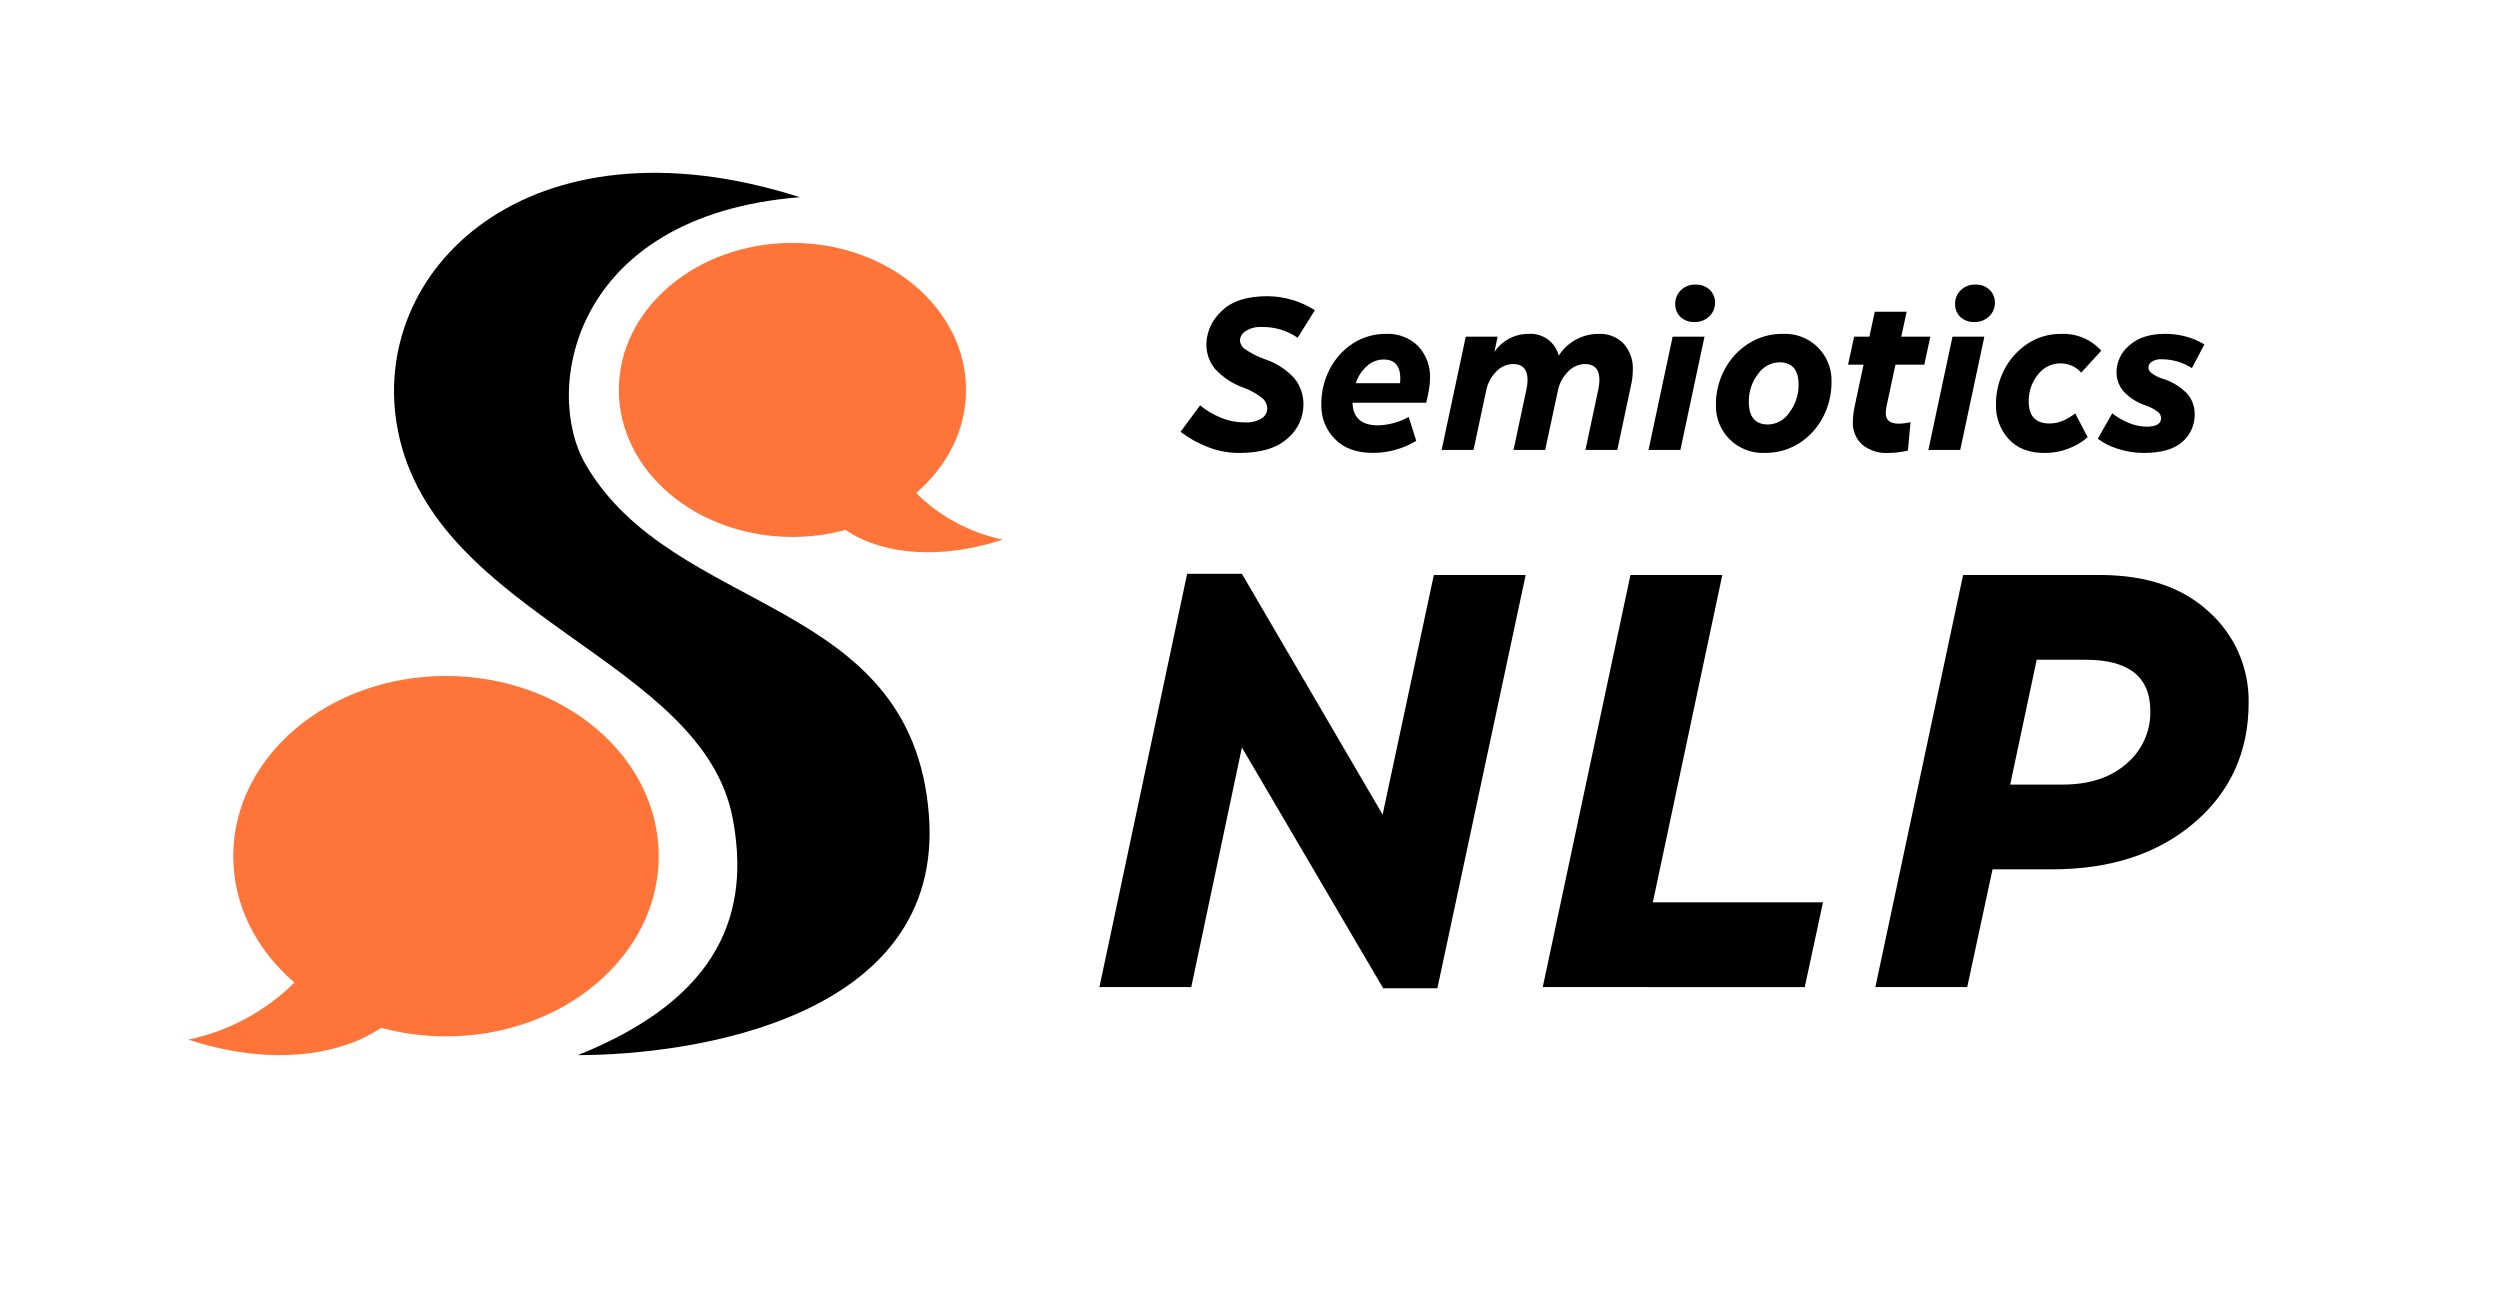
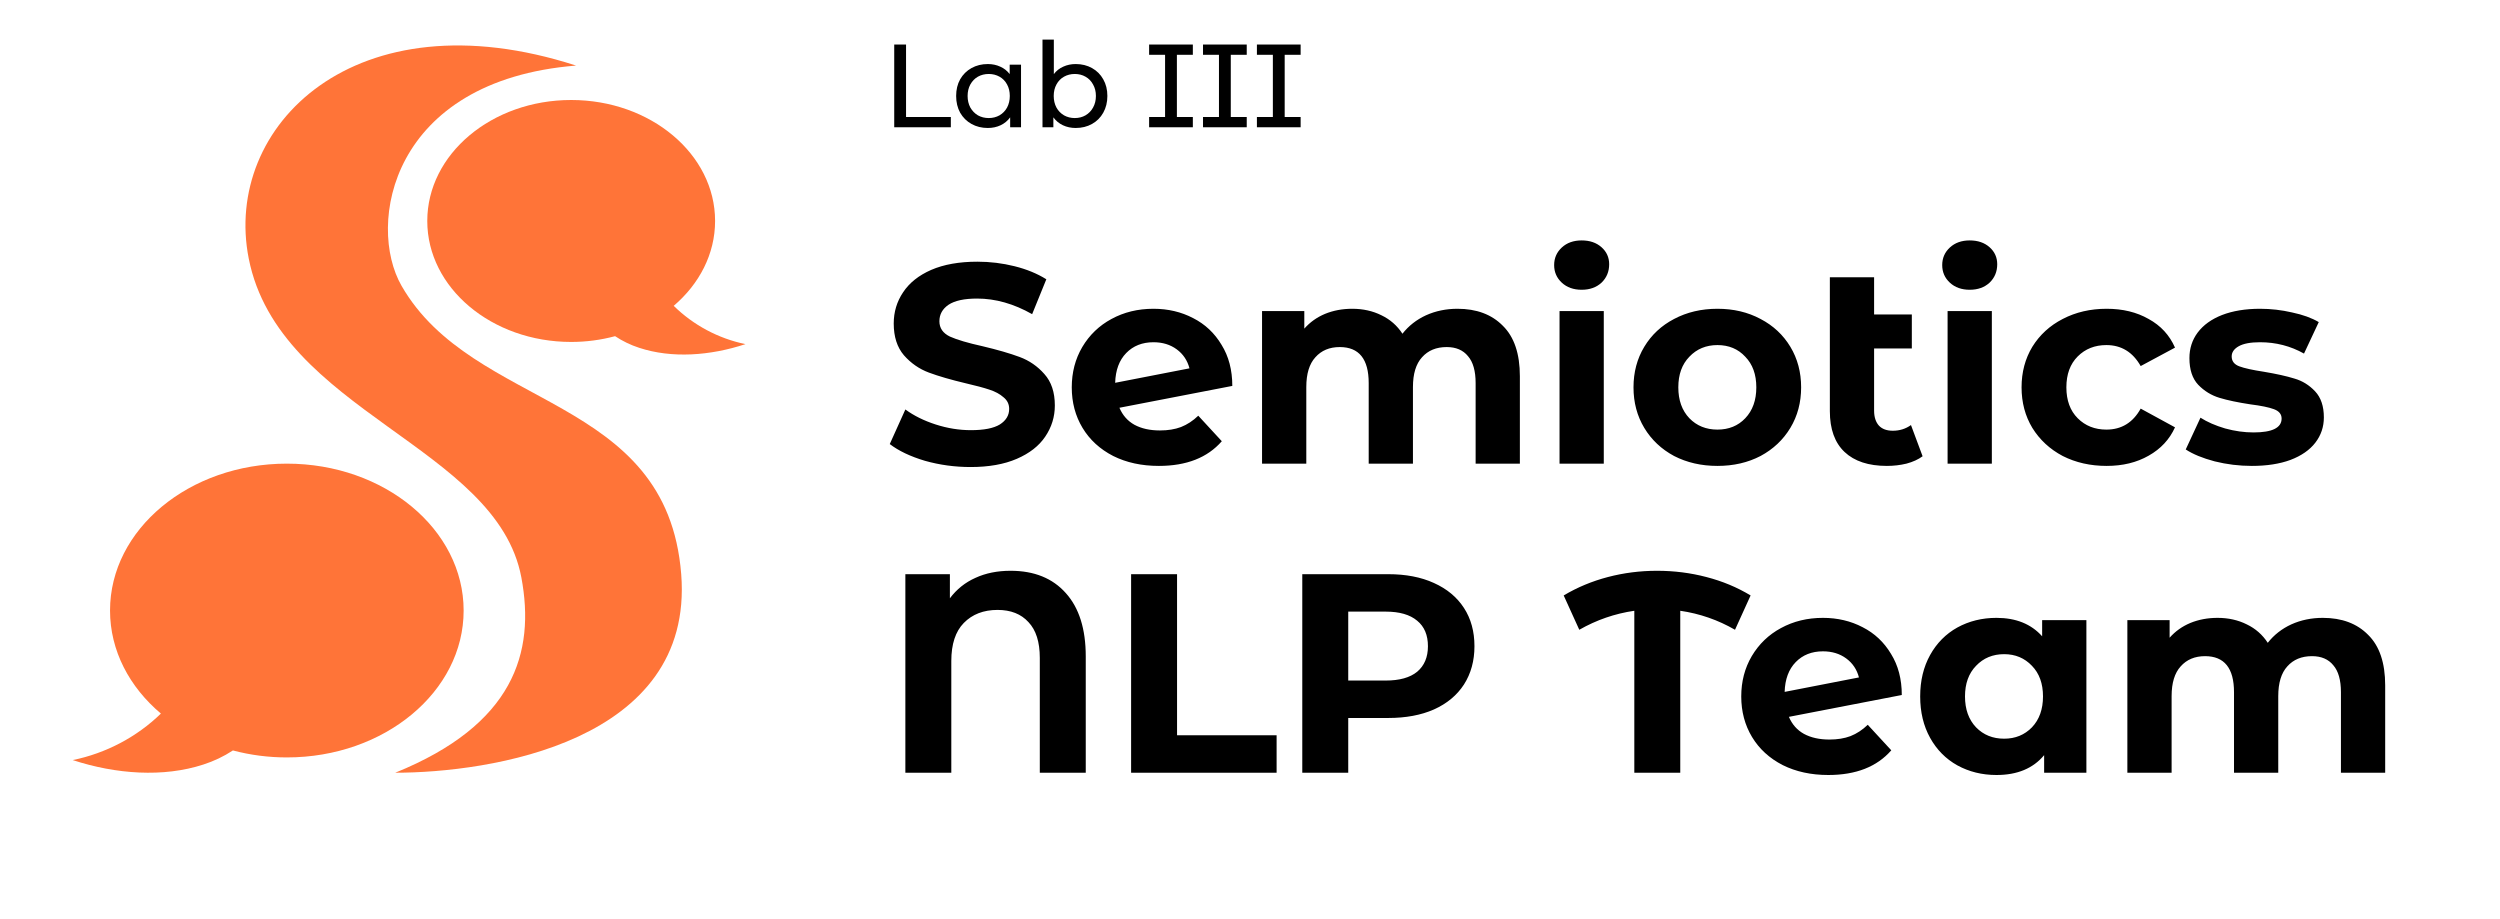
- <svg xmlns="http://www.w3.org/2000/svg" viewBox="0 0 534.727 275.846" fill="#FF7438">
-   <path fill="#000000" d="M252.5,92.364l4.19-5.663A16.643,16.643,0,0,0,261,89.28a12.963,12.963,0,0,0,5.089,1.059,6.433,6.433,0,0,0,3.821-.875,2.554,2.554,0,0,0,1.152-2.072,3.011,3.011,0,0,0-1.013-2.188,14.272,14.272,0,0,0-4.053-2.279,15.085,15.085,0,0,1-6.124-4.029,8.276,8.276,0,0,1-1.842-5.365,9.855,9.855,0,0,1,3.177-6.906q3.177-3.269,9.855-3.269a19.033,19.033,0,0,1,10.175,2.993l-3.683,5.893a13,13,0,0,0-7.6-2.3,5.842,5.842,0,0,0-3.568.9A2.5,2.5,0,0,0,265.21,72.8a2.416,2.416,0,0,0,.989,1.819,18.475,18.475,0,0,0,4.4,2.233,14.717,14.717,0,0,1,6.286,4.1,8.74,8.74,0,0,1,1.91,5.617,9.448,9.448,0,0,1-3.43,7.229q-3.432,3.085-10.338,3.085a18.264,18.264,0,0,1-6.63-1.243A23.916,23.916,0,0,1,252.5,92.364Z" />
-   <path fill="#000000" d="M282.615,86.609a16.244,16.244,0,0,1,1.819-7.69,14.3,14.3,0,0,1,4.972-5.479,12.8,12.8,0,0,1,7.069-2.027,9.154,9.154,0,0,1,6.838,2.6,9.585,9.585,0,0,1,2.555,7.022,14.793,14.793,0,0,1-.253,2.464q-.253,1.451-.576,2.648H289.291q.14,4.833,5.481,4.835a14.423,14.423,0,0,0,6.538-1.8l1.611,5.111a17.861,17.861,0,0,1-9.3,2.578q-5.205,0-8.1-2.97A10.044,10.044,0,0,1,282.615,86.609Zm13.307-9.716a5.28,5.28,0,0,0-3.545,1.405,8.375,8.375,0,0,0-2.394,3.66h9.485c0-.184.007-.36.023-.529s.023-.33.023-.483Q299.514,76.893,295.922,76.893Z" />
-   <path fill="#000000" d="M308.354,96.233l5.157-24.221h6.815l-.69,3.269a8.732,8.732,0,0,1,7.321-3.868,6.2,6.2,0,0,1,6.446,4.652,10.063,10.063,0,0,1,8.611-4.652,6.928,6.928,0,0,1,5.249,2.073,7.792,7.792,0,0,1,1.98,5.618,14.3,14.3,0,0,1-.276,2.808l-3.039,14.321h-6.815l2.763-12.986a11.517,11.517,0,0,0,.23-1.979q0-3.408-3.131-3.407a5.111,5.111,0,0,0-3.569,1.611,8,8,0,0,0-2.233,4.282L330.5,96.233h-6.769L326.5,83.247a11.537,11.537,0,0,0,.231-1.979q0-3.408-3.131-3.407a5.068,5.068,0,0,0-3.546,1.587,7.95,7.95,0,0,0-2.21,4.26l-2.671,12.525Z" />
-   <path fill="#000000" d="M352.605,96.233l5.157-24.221h6.815L359.42,96.233Zm5.71-31.22a3.961,3.961,0,0,1,1.22-2.946,4.253,4.253,0,0,1,3.108-1.2,4.209,4.209,0,0,1,3.039,1.1,3.729,3.729,0,0,1,1.151,2.809,3.877,3.877,0,0,1-1.243,2.9,4.33,4.33,0,0,1-3.131,1.2,4.173,4.173,0,0,1-3.017-1.082A3.69,3.69,0,0,1,358.315,65.013Z" />
-   <path fill="#000000" d="M367.017,86.609a15.8,15.8,0,0,1,1.841-7.551,14.755,14.755,0,0,1,5.089-5.549,13.417,13.417,0,0,1,7.437-2.1,9.928,9.928,0,0,1,10.36,10.177,16.08,16.08,0,0,1-1.842,7.69,14.643,14.643,0,0,1-5.065,5.525,13.4,13.4,0,0,1-7.413,2.072,10,10,0,0,1-10.407-10.268Zm7.046-.6q0,4.789,4.143,4.789a5.636,5.636,0,0,0,4.536-2.578,9.631,9.631,0,0,0,1.957-5.986q0-4.743-4.144-4.744a5.711,5.711,0,0,0-4.513,2.488A9.378,9.378,0,0,0,374.063,86.01Z" />
-   <path fill="#000000" d="M396.3,90.246a18.36,18.36,0,0,1,.368-3.222L398.6,78h-3.316l1.289-5.986h3.27L401,66.671h6.815l-1.152,5.341h6.217L411.589,78h-6.171l-1.934,9.026a7.605,7.605,0,0,0-.138,1.381q0,2.209,2.762,2.21a11.165,11.165,0,0,0,2.534-.323l-.553,6.078a17.772,17.772,0,0,1-4.145.507,8.063,8.063,0,0,1-5.686-1.818A6.259,6.259,0,0,1,396.3,90.246Z" />
-   <path fill="#000000" d="M412.463,96.233l5.157-24.221h6.816l-5.158,24.221Zm5.71-31.22a3.959,3.959,0,0,1,1.221-2.946,4.249,4.249,0,0,1,3.107-1.2,4.206,4.206,0,0,1,3.039,1.1,3.726,3.726,0,0,1,1.151,2.809,3.877,3.877,0,0,1-1.243,2.9,4.33,4.33,0,0,1-3.131,1.2A4.173,4.173,0,0,1,419.3,67.8,3.688,3.688,0,0,1,418.173,65.013Z" />
-   <path fill="#000000" d="M426.922,86.517a15.813,15.813,0,0,1,1.818-7.528,14.686,14.686,0,0,1,4.973-5.5,12.754,12.754,0,0,1,7.16-2.073,10.864,10.864,0,0,1,8.566,3.592l-4.284,4.7a5.775,5.775,0,0,0-4.374-1.98,6.017,6.017,0,0,0-4.926,2.44,8.929,8.929,0,0,0-1.934,5.71q0,4.7,4.466,4.7a7.186,7.186,0,0,0,2.832-.576,11.632,11.632,0,0,0,2.647-1.588l2.671,5.111a14.146,14.146,0,0,1-9.209,3.361q-4.972,0-7.69-2.97A10.532,10.532,0,0,1,426.922,86.517Z" />
-   <path fill="#000000" d="M448.7,93.838l3.085-5.433a14.527,14.527,0,0,0,3.407,2,9.933,9.933,0,0,0,3.96.853q3.086,0,3.085-1.842a1.765,1.765,0,0,0-.6-1.243,8.921,8.921,0,0,0-2.625-1.428,11.228,11.228,0,0,1-4.858-3.085,6.341,6.341,0,0,1-1.45-4.1,7.462,7.462,0,0,1,2.739-5.687q2.74-2.461,7.621-2.464a16.486,16.486,0,0,1,4.651.622A15.664,15.664,0,0,1,471.5,73.67l-2.671,5.065a11.947,11.947,0,0,0-6.4-1.888,3.519,3.519,0,0,0-2.233.553,1.417,1.417,0,0,0-.116,2.325,7.8,7.8,0,0,0,2.3,1.221,12.323,12.323,0,0,1,5.433,3.246,6.564,6.564,0,0,1,1.612,4.351,7.62,7.62,0,0,1-2.671,5.986q-2.671,2.349-8.15,2.348a17.511,17.511,0,0,1-5.756-.921A13.615,13.615,0,0,1,448.7,93.838Z" />
-   <path fill="#000000" d="M123.6,225.68c31.1-12.458,36.812-31.1,33.114-50.646-6.451-34.08-63.622-43.028-71.578-82.788C78.268,57.915,113.07,23.62,171.075,42.182c-48.784,3.89-55,41.343-45.829,57.131,18.87,32.486,69.69,28,73.427,74.85C202.159,217.876,148.02,225.68,123.6,225.68Z" />
-   <path fill="#000000" d="M235.156,211.13l18.763-88.4H265.63l30.1,51.505,10.956-51.253h19.644l-18.888,88.4H295.853l-30.223-51.5L254.8,211.13Z" />
-   <path fill="#000000" d="M329.979,211.13l18.762-88.149h19.645L353.526,193H389.92l-3.9,18.134Z" />
-   <path fill="#000000" d="M401.126,211.13l18.763-88.149H449.1q14.858,0,23.36,7.87a25.462,25.462,0,0,1,8.5,19.456q0,15.743-11.648,25.689T438.9,185.945H426.186l-5.415,25.185Zm44.956-70.016H435.63l-5.667,26.7h11.208q8.562,0,13.663-4.47a14.349,14.349,0,0,0,5.1-11.27Q459.934,141.114,446.082,141.114Z" />
-   <path d="M195.946,105.46c6.6-5.676,10.677-13.463,10.677-22.059,0-17.367-16.624-31.446-37.129-31.446s-37.13,14.079-37.13,31.446,16.624,31.445,37.13,31.445a43.288,43.288,0,0,0,11.326-1.5,25.225,25.225,0,0,0,6.212,3.021c8.418,2.8,18.332,2.076,27.425-.955A37.161,37.161,0,0,1,195.946,105.46Z" />
-   <path d="M95.391,144.587c-25.131,0-45.5,17.254-45.5,38.537,0,10.538,5,20.084,13.091,27.041a45.569,45.569,0,0,1-22.693,12.2c11.145,3.715,23.3,4.6,33.612,1.171a30.892,30.892,0,0,0,7.612-3.7,53.017,53.017,0,0,0,13.881,1.833c25.131,0,45.5-17.254,45.5-38.538S120.522,144.587,95.391,144.587Z" />
+ <svg xmlns="http://www.w3.org/2000/svg" width="275" height="101" viewBox="0 0 275 101" fill="none">
+   <path d="M106.766 51.374C105.039 51.374 103.365 51.146 101.742 50.688C100.141 50.21 98.851 49.596 97.874 48.847L99.59 45.041C100.526 45.727 101.638 46.278 102.928 46.694C104.218 47.11 105.507 47.318 106.797 47.318C108.232 47.318 109.293 47.11 109.979 46.694C110.666 46.258 111.009 45.686 111.009 44.978C111.009 44.458 110.801 44.032 110.385 43.699C109.99 43.346 109.47 43.065 108.825 42.857C108.201 42.649 107.348 42.42 106.266 42.17C104.602 41.775 103.24 41.38 102.179 40.985C101.118 40.59 100.203 39.955 99.434 39.082C98.685 38.208 98.31 37.043 98.31 35.587C98.31 34.318 98.654 33.174 99.34 32.155C100.026 31.115 101.056 30.294 102.429 29.69C103.822 29.087 105.518 28.786 107.514 28.786C108.908 28.786 110.27 28.952 111.602 29.285C112.933 29.618 114.098 30.096 115.096 30.72L113.536 34.558C111.518 33.414 109.501 32.842 107.483 32.842C106.069 32.842 105.018 33.07 104.332 33.528C103.666 33.986 103.334 34.589 103.334 35.338C103.334 36.086 103.718 36.648 104.488 37.022C105.278 37.376 106.474 37.73 108.076 38.083C109.74 38.478 111.102 38.874 112.163 39.269C113.224 39.664 114.129 40.288 114.878 41.141C115.647 41.994 116.032 43.148 116.032 44.604C116.032 45.852 115.678 46.996 114.971 48.036C114.285 49.055 113.245 49.866 111.851 50.47C110.458 51.073 108.762 51.374 106.766 51.374ZM127.598 47.35C128.471 47.35 129.241 47.225 129.906 46.975C130.593 46.705 131.227 46.289 131.81 45.727L134.399 48.535C132.818 50.345 130.51 51.25 127.473 51.25C125.58 51.25 123.906 50.886 122.45 50.158C120.994 49.409 119.87 48.379 119.08 47.069C118.29 45.758 117.894 44.271 117.894 42.607C117.894 40.964 118.279 39.487 119.049 38.177C119.839 36.846 120.91 35.816 122.262 35.088C123.635 34.339 125.174 33.965 126.88 33.965C128.482 33.965 129.938 34.308 131.248 34.994C132.558 35.66 133.598 36.638 134.368 37.927C135.158 39.196 135.554 40.704 135.554 42.451L123.136 44.854C123.49 45.686 124.041 46.31 124.79 46.726C125.559 47.142 126.495 47.35 127.598 47.35ZM126.88 37.646C125.653 37.646 124.654 38.042 123.885 38.832C123.115 39.622 122.71 40.714 122.668 42.108L130.842 40.517C130.614 39.643 130.146 38.946 129.438 38.426C128.731 37.906 127.878 37.646 126.88 37.646ZM160.322 33.965C162.423 33.965 164.087 34.589 165.314 35.837C166.562 37.064 167.186 38.915 167.186 41.39V51H162.319V42.139C162.319 40.808 162.038 39.82 161.477 39.175C160.936 38.51 160.156 38.177 159.137 38.177C157.993 38.177 157.088 38.551 156.422 39.3C155.757 40.028 155.424 41.12 155.424 42.576V51H150.557V42.139C150.557 39.498 149.496 38.177 147.374 38.177C146.251 38.177 145.357 38.551 144.691 39.3C144.025 40.028 143.693 41.12 143.693 42.576V51H138.825V34.214H143.474V36.149C144.098 35.442 144.857 34.901 145.752 34.526C146.667 34.152 147.665 33.965 148.747 33.965C149.933 33.965 151.004 34.204 151.961 34.682C152.917 35.14 153.687 35.816 154.269 36.71C154.956 35.837 155.819 35.161 156.859 34.682C157.92 34.204 159.074 33.965 160.322 33.965ZM171.549 34.214H176.416V51H171.549V34.214ZM173.982 31.874C173.088 31.874 172.36 31.614 171.798 31.094C171.237 30.574 170.956 29.93 170.956 29.16C170.956 28.39 171.237 27.746 171.798 27.226C172.36 26.706 173.088 26.446 173.982 26.446C174.877 26.446 175.605 26.695 176.166 27.194C176.728 27.694 177.009 28.318 177.009 29.066C177.009 29.878 176.728 30.554 176.166 31.094C175.605 31.614 174.877 31.874 173.982 31.874ZM188.92 51.25C187.152 51.25 185.561 50.886 184.147 50.158C182.753 49.409 181.661 48.379 180.871 47.069C180.08 45.758 179.685 44.271 179.685 42.607C179.685 40.943 180.08 39.456 180.871 38.146C181.661 36.835 182.753 35.816 184.147 35.088C185.561 34.339 187.152 33.965 188.92 33.965C190.688 33.965 192.269 34.339 193.663 35.088C195.056 35.816 196.148 36.835 196.939 38.146C197.729 39.456 198.124 40.943 198.124 42.607C198.124 44.271 197.729 45.758 196.939 47.069C196.148 48.379 195.056 49.409 193.663 50.158C192.269 50.886 190.688 51.25 188.92 51.25ZM188.92 47.256C190.168 47.256 191.188 46.84 191.978 46.008C192.789 45.155 193.195 44.022 193.195 42.607C193.195 41.193 192.789 40.07 191.978 39.238C191.188 38.385 190.168 37.958 188.92 37.958C187.672 37.958 186.643 38.385 185.832 39.238C185.02 40.07 184.615 41.193 184.615 42.607C184.615 44.022 185.02 45.155 185.832 46.008C186.643 46.84 187.672 47.256 188.92 47.256ZM211.486 50.189C211.008 50.542 210.415 50.813 209.708 51C209.022 51.166 208.304 51.25 207.555 51.25C205.538 51.25 203.988 50.74 202.906 49.721C201.825 48.702 201.284 47.204 201.284 45.228V30.502H206.151V34.589H210.301V38.333H206.151V45.166C206.151 45.873 206.328 46.424 206.682 46.819C207.035 47.194 207.545 47.381 208.21 47.381C208.959 47.381 209.625 47.173 210.207 46.757L211.486 50.189ZM214.235 34.214H219.103V51H214.235V34.214ZM216.669 31.874C215.775 31.874 215.047 31.614 214.485 31.094C213.923 30.574 213.643 29.93 213.643 29.16C213.643 28.39 213.923 27.746 214.485 27.226C215.047 26.706 215.775 26.446 216.669 26.446C217.563 26.446 218.291 26.695 218.853 27.194C219.415 27.694 219.695 28.318 219.695 29.066C219.695 29.878 219.415 30.554 218.853 31.094C218.291 31.614 217.563 31.874 216.669 31.874ZM231.732 51.25C229.943 51.25 228.331 50.886 226.896 50.158C225.481 49.409 224.369 48.379 223.557 47.069C222.767 45.758 222.372 44.271 222.372 42.607C222.372 40.943 222.767 39.456 223.557 38.146C224.369 36.835 225.481 35.816 226.896 35.088C228.331 34.339 229.943 33.965 231.732 33.965C233.5 33.965 235.039 34.339 236.349 35.088C237.681 35.816 238.648 36.866 239.251 38.239L235.476 40.267C234.602 38.728 233.344 37.958 231.701 37.958C230.432 37.958 229.381 38.374 228.549 39.206C227.717 40.038 227.301 41.172 227.301 42.607C227.301 44.042 227.717 45.176 228.549 46.008C229.381 46.84 230.432 47.256 231.701 47.256C233.365 47.256 234.623 46.486 235.476 44.947L239.251 47.006C238.648 48.338 237.681 49.378 236.349 50.126C235.039 50.875 233.5 51.25 231.732 51.25ZM247.701 51.25C246.307 51.25 244.945 51.083 243.613 50.75C242.282 50.397 241.221 49.96 240.431 49.44L242.053 45.946C242.802 46.424 243.707 46.819 244.768 47.131C245.829 47.422 246.869 47.568 247.888 47.568C249.947 47.568 250.977 47.058 250.977 46.039C250.977 45.561 250.696 45.218 250.134 45.01C249.573 44.802 248.709 44.625 247.545 44.479C246.172 44.271 245.038 44.032 244.144 43.762C243.249 43.491 242.469 43.013 241.804 42.326C241.159 41.64 240.837 40.662 240.837 39.394C240.837 38.333 241.138 37.397 241.741 36.586C242.365 35.754 243.26 35.109 244.425 34.651C245.61 34.194 247.004 33.965 248.605 33.965C249.791 33.965 250.966 34.1 252.131 34.37C253.317 34.62 254.294 34.974 255.064 35.431L253.441 38.894C251.965 38.062 250.353 37.646 248.605 37.646C247.565 37.646 246.785 37.792 246.265 38.083C245.745 38.374 245.485 38.749 245.485 39.206C245.485 39.726 245.766 40.09 246.328 40.298C246.889 40.506 247.784 40.704 249.011 40.891C250.384 41.12 251.507 41.37 252.381 41.64C253.254 41.89 254.013 42.358 254.658 43.044C255.303 43.73 255.625 44.687 255.625 45.914C255.625 46.954 255.313 47.88 254.689 48.691C254.065 49.502 253.15 50.137 251.944 50.594C250.758 51.031 249.344 51.25 247.701 51.25ZM111.165 62.786C113.765 62.786 115.793 63.607 117.249 65.25C118.705 66.873 119.433 69.192 119.433 72.208V85H114.378V72.364C114.378 70.617 113.962 69.306 113.13 68.433C112.319 67.538 111.186 67.091 109.73 67.091C108.19 67.091 106.953 67.57 106.017 68.526C105.102 69.462 104.644 70.856 104.644 72.707V85H99.59V63.16H104.488V65.812C105.237 64.814 106.173 64.065 107.296 63.566C108.419 63.046 109.709 62.786 111.165 62.786ZM124.422 63.16H129.476V80.882H140.427V85H124.422V63.16ZM152.705 63.16C154.639 63.16 156.314 63.482 157.728 64.127C159.163 64.772 160.266 65.687 161.035 66.873C161.805 68.058 162.19 69.462 162.19 71.085C162.19 72.686 161.805 74.09 161.035 75.297C160.266 76.482 159.163 77.398 157.728 78.042C156.314 78.666 154.639 78.978 152.705 78.978H148.306V85H143.251V63.16H152.705ZM152.424 74.86C153.943 74.86 155.097 74.538 155.887 73.893C156.678 73.227 157.073 72.291 157.073 71.085C157.073 69.858 156.678 68.922 155.887 68.277C155.097 67.611 153.943 67.278 152.424 67.278H148.306V74.86H152.424ZM190.851 69.275C188.979 68.194 186.972 67.497 184.829 67.185V85H179.775V67.185C177.632 67.497 175.615 68.194 173.722 69.275L172.006 65.5C173.504 64.606 175.126 63.93 176.873 63.472C178.62 63.014 180.42 62.786 182.271 62.786C184.143 62.786 185.952 63.014 187.7 63.472C189.468 63.93 191.09 64.606 192.567 65.5L190.851 69.275ZM201.241 81.35C202.114 81.35 202.884 81.225 203.549 80.975C204.236 80.705 204.87 80.289 205.453 79.727L208.042 82.535C206.461 84.345 204.153 85.25 201.116 85.25C199.223 85.25 197.549 84.886 196.093 84.158C194.637 83.409 193.513 82.379 192.723 81.069C191.933 79.758 191.537 78.271 191.537 76.607C191.537 74.964 191.922 73.487 192.692 72.177C193.482 70.846 194.553 69.816 195.905 69.088C197.278 68.339 198.817 67.965 200.523 67.965C202.125 67.965 203.581 68.308 204.891 68.994C206.201 69.66 207.241 70.638 208.011 71.927C208.801 73.196 209.197 74.704 209.197 76.451L196.779 78.854C197.133 79.686 197.684 80.31 198.433 80.726C199.202 81.142 200.138 81.35 201.241 81.35ZM200.523 71.646C199.296 71.646 198.297 72.042 197.528 72.832C196.758 73.622 196.353 74.714 196.311 76.108L204.485 74.517C204.257 73.643 203.789 72.946 203.081 72.426C202.374 71.906 201.521 71.646 200.523 71.646ZM229.503 68.214V85H224.855V83.066C223.648 84.522 221.901 85.25 219.613 85.25C218.032 85.25 216.597 84.896 215.307 84.189C214.039 83.482 213.04 82.473 212.312 81.162C211.584 79.852 211.22 78.334 211.22 76.607C211.22 74.881 211.584 73.362 212.312 72.052C213.04 70.742 214.039 69.733 215.307 69.026C216.597 68.318 218.032 67.965 219.613 67.965C221.755 67.965 223.43 68.641 224.636 69.993V68.214H229.503ZM220.455 81.256C221.683 81.256 222.702 80.84 223.513 80.008C224.324 79.155 224.73 78.022 224.73 76.607C224.73 75.193 224.324 74.07 223.513 73.238C222.702 72.385 221.683 71.958 220.455 71.958C219.207 71.958 218.178 72.385 217.367 73.238C216.555 74.07 216.15 75.193 216.15 76.607C216.15 78.022 216.555 79.155 217.367 80.008C218.178 80.84 219.207 81.256 220.455 81.256ZM255.506 67.965C257.607 67.965 259.271 68.589 260.498 69.837C261.746 71.064 262.37 72.915 262.37 75.39V85H257.503V76.139C257.503 74.808 257.222 73.82 256.661 73.175C256.12 72.51 255.34 72.177 254.321 72.177C253.177 72.177 252.272 72.551 251.606 73.3C250.941 74.028 250.608 75.12 250.608 76.576V85H245.741V76.139C245.741 73.498 244.68 72.177 242.558 72.177C241.435 72.177 240.541 72.551 239.875 73.3C239.21 74.028 238.877 75.12 238.877 76.576V85H234.01V68.214H238.658V70.149C239.282 69.442 240.042 68.901 240.936 68.526C241.851 68.152 242.85 67.965 243.931 67.965C245.117 67.965 246.188 68.204 247.145 68.682C248.102 69.14 248.871 69.816 249.454 70.71C250.14 69.837 251.003 69.161 252.043 68.682C253.104 68.204 254.258 67.965 255.506 67.965Z" fill="black" />
+   <path d="M98.365 4.9H99.665V12.869H104.592V14H98.365V4.9ZM112.313 7.11V14H111.117V12.908C110.84 13.289 110.489 13.58 110.064 13.779C109.639 13.978 109.171 14.078 108.66 14.078C107.993 14.078 107.395 13.931 106.866 13.636C106.337 13.341 105.921 12.93 105.618 12.401C105.323 11.864 105.176 11.248 105.176 10.555C105.176 9.862 105.323 9.251 105.618 8.722C105.921 8.193 106.337 7.782 106.866 7.487C107.395 7.192 107.993 7.045 108.66 7.045C109.154 7.045 109.609 7.14 110.025 7.331C110.441 7.513 110.788 7.786 111.065 8.15V7.11H112.313ZM108.764 12.986C109.197 12.986 109.592 12.886 109.947 12.687C110.302 12.479 110.58 12.193 110.779 11.829C110.978 11.456 111.078 11.032 111.078 10.555C111.078 10.078 110.978 9.658 110.779 9.294C110.58 8.921 110.302 8.635 109.947 8.436C109.592 8.237 109.197 8.137 108.764 8.137C108.322 8.137 107.923 8.237 107.568 8.436C107.221 8.635 106.944 8.921 106.736 9.294C106.537 9.658 106.437 10.078 106.437 10.555C106.437 11.032 106.537 11.456 106.736 11.829C106.944 12.193 107.221 12.479 107.568 12.687C107.923 12.886 108.322 12.986 108.764 12.986ZM118.327 7.045C118.995 7.045 119.593 7.192 120.121 7.487C120.65 7.782 121.062 8.193 121.356 8.722C121.66 9.251 121.811 9.862 121.811 10.555C121.811 11.248 121.66 11.864 121.356 12.401C121.062 12.93 120.65 13.341 120.121 13.636C119.593 13.931 118.995 14.078 118.327 14.078C117.816 14.078 117.348 13.978 116.923 13.779C116.499 13.58 116.148 13.289 115.87 12.908V14H114.674V4.354H115.922V8.15C116.2 7.786 116.546 7.513 116.962 7.331C117.378 7.14 117.833 7.045 118.327 7.045ZM118.223 12.986C118.665 12.986 119.06 12.886 119.406 12.687C119.762 12.479 120.039 12.193 120.238 11.829C120.446 11.456 120.55 11.032 120.55 10.555C120.55 10.078 120.446 9.658 120.238 9.294C120.039 8.921 119.762 8.635 119.406 8.436C119.06 8.237 118.665 8.137 118.223 8.137C117.79 8.137 117.396 8.237 117.04 8.436C116.685 8.635 116.408 8.921 116.208 9.294C116.009 9.658 115.909 10.078 115.909 10.555C115.909 11.032 116.009 11.456 116.208 11.829C116.408 12.193 116.685 12.479 117.04 12.687C117.396 12.886 117.79 12.986 118.223 12.986ZM129.458 6.031V12.869H131.213V14H126.403V12.869H128.158V6.031H126.403V4.9H131.213V6.031H129.458ZM135.386 6.031V12.869H137.141V14H132.331V12.869H134.086V6.031H132.331V4.9H137.141V6.031H135.386ZM141.315 6.031V12.869H143.07V14H138.26V12.869H140.015V6.031H138.26V4.9H143.07V6.031H141.315Z" fill="black" />
+   <path d="M43.477 85C56.508 79.719 58.901 71.816 57.352 63.531C54.649 49.084 30.694 45.291 27.36 28.436C24.483 13.883 39.065 -0.655 63.369 7.213C42.928 8.862 40.324 24.739 44.166 31.432C52.073 45.203 73.367 43.301 74.933 63.161C76.393 81.692 53.709 85 43.477 85Z" fill="#FF7438" />
+   <path d="M74.108 33.642C76.922 31.24 78.66 27.945 78.66 24.307C78.66 16.958 71.573 11 62.83 11C54.088 11 47 16.958 47 24.307C47 31.657 54.088 37.614 62.83 37.614C64.461 37.615 66.085 37.402 67.659 36.979C68.479 37.524 69.37 37.954 70.308 38.258C73.897 39.443 78.123 39.136 82 37.854C79.016 37.233 76.276 35.77 74.108 33.642V33.642Z" fill="#FF7438" />
+   <path d="M31.551 51.001C20.81 51.001 12.104 58.234 12.104 67.157C12.104 71.575 14.241 75.577 17.699 78.494C15.035 81.079 11.667 82.855 8 83.609C12.764 85.166 17.959 85.537 22.366 84.1C23.518 83.731 24.613 83.21 25.62 82.549C27.554 83.061 29.549 83.319 31.553 83.317C42.294 83.317 51 76.083 51 67.16C51 58.237 42.293 51.001 31.551 51.001Z" fill="#FF7438" />
</svg>
